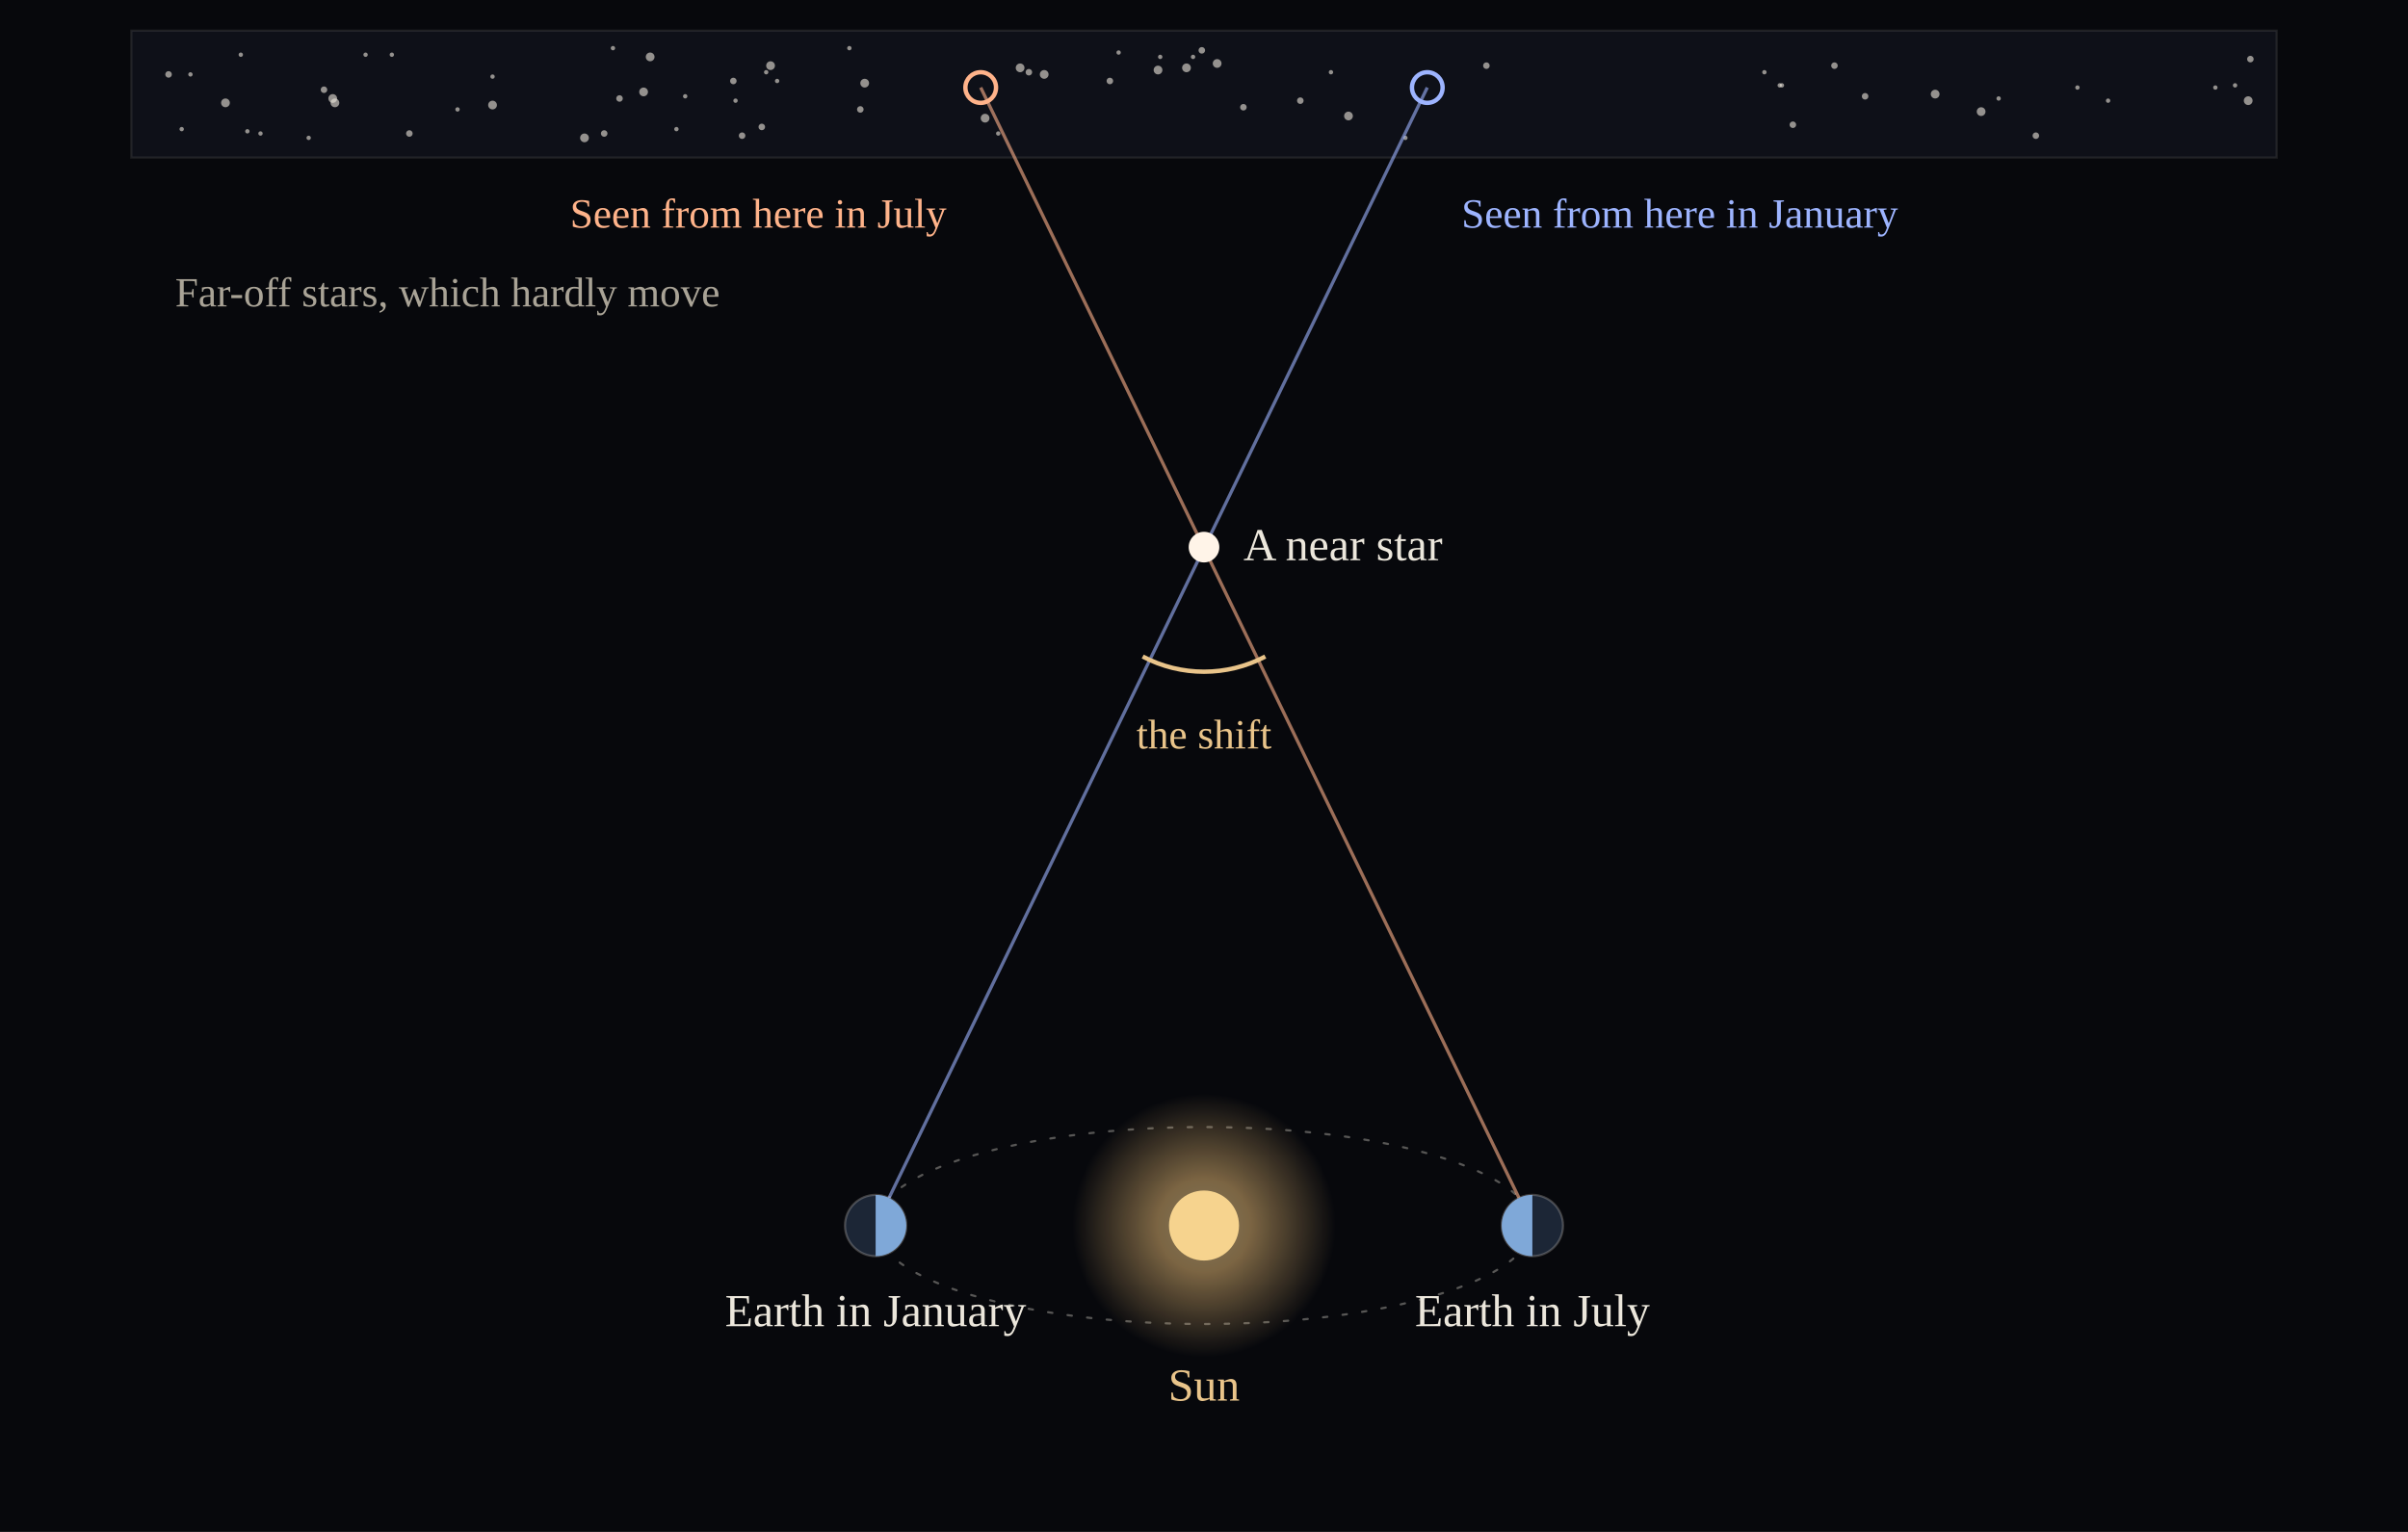
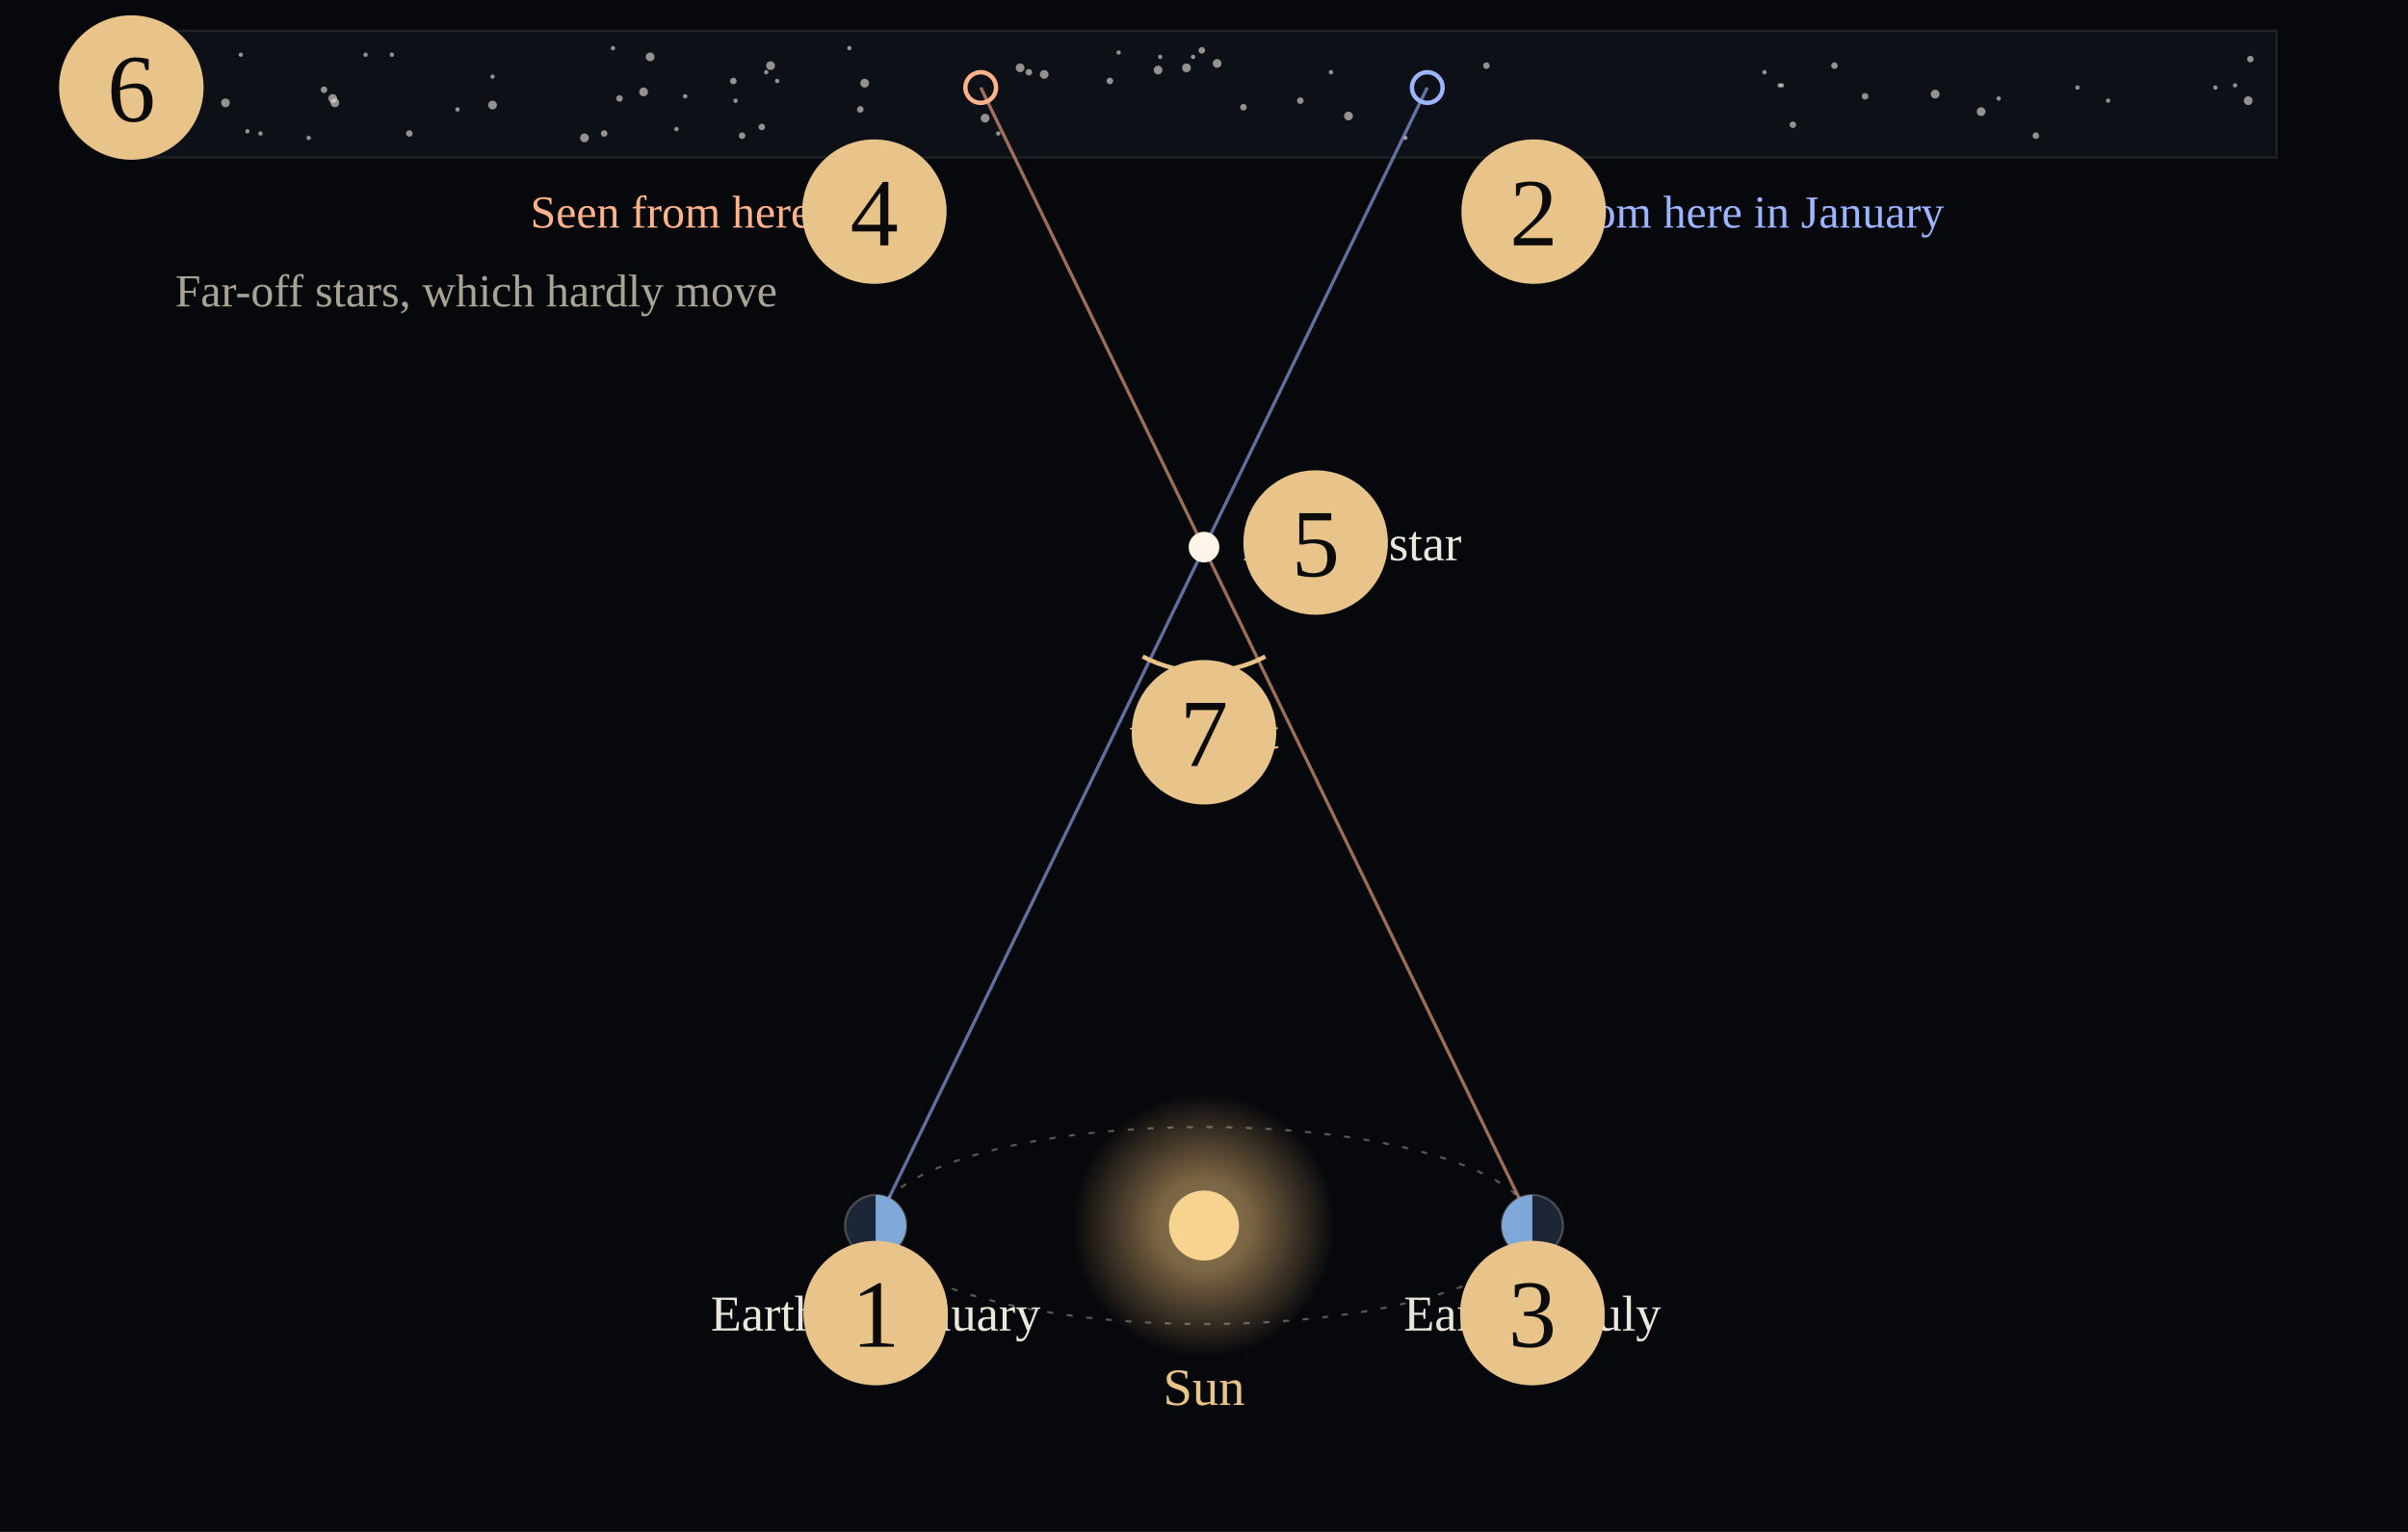
<svg xmlns="http://www.w3.org/2000/svg" viewBox="0 0 1100 700" width="1100" height="700">
  <rect width="1100" height="700" fill="#07080c" />
  <defs>
    <radialGradient id="glow">
      <stop offset="0" stop-color="#ffe2a8" />
      <stop offset=".35" stop-color="#f0c27a" />
      <stop offset="1" stop-color="#f0c27a" stop-opacity="0" />
    </radialGradient>
  </defs>
  <ellipse cx="550" cy="560" rx="150" ry="45" fill="none" stroke="#ece7dc" stroke-opacity=".35" stroke-dasharray="2 7" stroke-linecap="round" />
  <circle cx="550" cy="560" r="60" fill="url(#glow)" opacity=".5" />
  <circle cx="550" cy="560" r="16" fill="#f6d38e" />
-   <text x="550.0" y="640.0" font-size="21" fill="#e9c48a" text-anchor="middle">Sun</text>
+   <text class="lab" x="550.0" y="642.0" font-size="24" fill="#e9c48a" text-anchor="middle">Sun</text>
  <rect x="60" y="14" width="980" height="58" fill="#0e1018" stroke="#ece7dc" stroke-opacity=".1" />
  <circle cx="297" cy="26" r="2" fill="#ece7dc" fill-opacity=".6" />
  <circle cx="530" cy="26" r="1" fill="#ece7dc" fill-opacity=".6" />
  <circle cx="456" cy="61" r="1" fill="#ece7dc" fill-opacity=".6" />
  <circle cx="283" cy="45" r="1.5" fill="#ece7dc" fill-opacity=".6" />
  <circle cx="819" cy="57" r="1.5" fill="#ece7dc" fill-opacity=".6" />
  <circle cx="276" cy="61" r="1.5" fill="#ece7dc" fill-opacity=".6" />
  <circle cx="838" cy="30" r="1.5" fill="#ece7dc" fill-opacity=".6" />
  <circle cx="348" cy="58" r="1.5" fill="#ece7dc" fill-opacity=".6" />
  <circle cx="153" cy="47" r="2" fill="#ece7dc" fill-opacity=".6" />
  <circle cx="556" cy="29" r="2" fill="#ece7dc" fill-opacity=".6" />
  <circle cx="339" cy="62" r="1.5" fill="#ece7dc" fill-opacity=".6" />
  <circle cx="77" cy="34" r="1.5" fill="#ece7dc" fill-opacity=".6" />
  <circle cx="884" cy="43" r="2" fill="#ece7dc" fill-opacity=".6" />
  <circle cx="477" cy="34" r="2" fill="#ece7dc" fill-opacity=".6" />
  <circle cx="225" cy="35" r="1" fill="#ece7dc" fill-opacity=".6" />
  <circle cx="148" cy="41" r="1.5" fill="#ece7dc" fill-opacity=".6" />
  <circle cx="568" cy="49" r="1.5" fill="#ece7dc" fill-opacity=".6" />
  <circle cx="209" cy="50" r="1" fill="#ece7dc" fill-opacity=".6" />
  <circle cx="466" cy="31" r="2" fill="#ece7dc" fill-opacity=".6" />
  <circle cx="335" cy="37" r="1.5" fill="#ece7dc" fill-opacity=".6" />
  <circle cx="679" cy="30" r="1.5" fill="#ece7dc" fill-opacity=".6" />
  <circle cx="167" cy="25" r="1" fill="#ece7dc" fill-opacity=".6" />
  <circle cx="336" cy="46" r="1" fill="#ece7dc" fill-opacity=".6" />
  <circle cx="187" cy="61" r="1.5" fill="#ece7dc" fill-opacity=".6" />
  <circle cx="511" cy="24" r="1" fill="#ece7dc" fill-opacity=".6" />
  <circle cx="930" cy="62" r="1.5" fill="#ece7dc" fill-opacity=".6" />
  <circle cx="87" cy="34" r="1" fill="#ece7dc" fill-opacity=".6" />
  <circle cx="814" cy="39" r="1" fill="#ece7dc" fill-opacity=".6" />
  <circle cx="352" cy="30" r="2" fill="#ece7dc" fill-opacity=".6" />
  <circle cx="350" cy="33" r="1" fill="#ece7dc" fill-opacity=".6" />
  <circle cx="388" cy="22" r="1" fill="#ece7dc" fill-opacity=".6" />
  <circle cx="507" cy="37" r="1.5" fill="#ece7dc" fill-opacity=".6" />
  <circle cx="1027" cy="46" r="2" fill="#ece7dc" fill-opacity=".6" />
  <circle cx="1012" cy="40" r="1" fill="#ece7dc" fill-opacity=".6" />
  <circle cx="179" cy="25" r="1" fill="#ece7dc" fill-opacity=".6" />
  <circle cx="642" cy="63" r="1" fill="#ece7dc" fill-opacity=".6" />
  <circle cx="594" cy="46" r="1.5" fill="#ece7dc" fill-opacity=".6" />
  <circle cx="1028" cy="27" r="1.5" fill="#ece7dc" fill-opacity=".6" />
  <circle cx="813" cy="39" r="1" fill="#ece7dc" fill-opacity=".6" />
  <circle cx="529" cy="32" r="2" fill="#ece7dc" fill-opacity=".6" />
  <circle cx="542" cy="31" r="2" fill="#ece7dc" fill-opacity=".6" />
  <circle cx="309" cy="59" r="1" fill="#ece7dc" fill-opacity=".6" />
  <circle cx="549" cy="23" r="1.5" fill="#ece7dc" fill-opacity=".6" />
  <circle cx="313" cy="44" r="1" fill="#ece7dc" fill-opacity=".6" />
  <circle cx="470" cy="33" r="1.5" fill="#ece7dc" fill-opacity=".6" />
  <circle cx="119" cy="61" r="1" fill="#ece7dc" fill-opacity=".6" />
  <circle cx="1021" cy="39" r="1" fill="#ece7dc" fill-opacity=".6" />
  <circle cx="545" cy="26" r="1" fill="#ece7dc" fill-opacity=".6" />
  <circle cx="963" cy="46" r="1" fill="#ece7dc" fill-opacity=".6" />
  <circle cx="393" cy="50" r="1.5" fill="#ece7dc" fill-opacity=".6" />
  <circle cx="852" cy="44" r="1.5" fill="#ece7dc" fill-opacity=".6" />
  <circle cx="395" cy="38" r="2" fill="#ece7dc" fill-opacity=".6" />
  <circle cx="141" cy="63" r="1" fill="#ece7dc" fill-opacity=".6" />
  <circle cx="113" cy="60" r="1" fill="#ece7dc" fill-opacity=".6" />
  <circle cx="806" cy="33" r="1" fill="#ece7dc" fill-opacity=".6" />
  <circle cx="905" cy="51" r="2" fill="#ece7dc" fill-opacity=".6" />
  <circle cx="616" cy="53" r="2" fill="#ece7dc" fill-opacity=".6" />
  <circle cx="280" cy="22" r="1" fill="#ece7dc" fill-opacity=".6" />
  <circle cx="83" cy="59" r="1" fill="#ece7dc" fill-opacity=".6" />
  <circle cx="450" cy="54" r="2" fill="#ece7dc" fill-opacity=".6" />
  <circle cx="913" cy="45" r="1" fill="#ece7dc" fill-opacity=".6" />
  <circle cx="225" cy="48" r="2" fill="#ece7dc" fill-opacity=".6" />
  <circle cx="949" cy="40" r="1" fill="#ece7dc" fill-opacity=".6" />
  <circle cx="103" cy="47" r="2" fill="#ece7dc" fill-opacity=".6" />
  <circle cx="608" cy="33" r="1" fill="#ece7dc" fill-opacity=".6" />
  <circle cx="110" cy="25" r="1" fill="#ece7dc" fill-opacity=".6" />
  <circle cx="355" cy="37" r="1" fill="#ece7dc" fill-opacity=".6" />
  <circle cx="152" cy="45" r="2" fill="#ece7dc" fill-opacity=".6" />
  <circle cx="267" cy="63" r="2" fill="#ece7dc" fill-opacity=".6" />
  <circle cx="294" cy="42" r="2" fill="#ece7dc" fill-opacity=".6" />
  <line x1="400" y1="560" x2="652" y2="40" stroke="#9db4ff" stroke-opacity=".6" stroke-width="1.5" />
  <circle cx="652" cy="40" r="7" fill="none" stroke="#9db4ff" stroke-width="2" />
  <circle cx="400.0" cy="560.0" r="14.0" fill="#1c2636" stroke="#ece7dc" stroke-opacity=".25" />
  <path d="M400.0,546.0 A14.0,14.0 0 0 1 400.0,574.0 Z" fill="#7fa8d8" />
-   <text x="400.0" y="606.0" font-size="21" fill="#ece7dc" text-anchor="middle">Earth in January</text>
-   <text x="667.6" y="104.0" font-size="19" fill="#9db4ff" text-anchor="start">Seen from here in January</text>
+   <text class="lab" x="400.0" y="608.0" font-size="23" fill="#ece7dc" text-anchor="middle">Earth in January</text>
+   <g class="km" data-key="The Earth in January, on the left of the Sun">
+     <circle cx="400.0" cy="600.0" r="33.0" fill="#e9c48a" />
+     <text x="400.0" y="615.4" font-size="44" fill="#0b0b0c" text-anchor="middle">1</text>
+   </g>
+   <text class="lab" x="667.6" y="104.0" font-size="21" fill="#9db4ff" text-anchor="start">Seen from here in January</text>
+   <g class="km" data-key="Where the near star appears in January">
+     <circle cx="700.6" cy="96.7" r="33.0" fill="#e9c48a" />
+     <text x="700.6" y="112.1" font-size="44" fill="#0b0b0c" text-anchor="middle">2</text>
+   </g>
  <line x1="700" y1="560" x2="448" y2="40" stroke="#ffb38a" stroke-opacity=".6" stroke-width="1.5" />
  <circle cx="448" cy="40" r="7" fill="none" stroke="#ffb38a" stroke-width="2" />
  <circle cx="700.0" cy="560.0" r="14.0" fill="#1c2636" stroke="#ece7dc" stroke-opacity=".25" />
  <path d="M700.0,574.0 A14.0,14.0 0 0 1 700.0,546.0 Z" fill="#7fa8d8" />
-   <text x="700.0" y="606.0" font-size="21" fill="#ece7dc" text-anchor="middle">Earth in July</text>
-   <text x="432.4" y="104.0" font-size="19" fill="#ffb38a" text-anchor="end">Seen from here in July</text>
+   <text class="lab" x="700.0" y="608.0" font-size="23" fill="#ece7dc" text-anchor="middle">Earth in July</text>
+   <g class="km" data-key="The Earth in July, on the right of the Sun">
+     <circle cx="700.0" cy="600.0" r="33.0" fill="#e9c48a" />
+     <text x="700.0" y="615.4" font-size="44" fill="#0b0b0c" text-anchor="middle">3</text>
+   </g>
+   <text class="lab" x="432.4" y="104.0" font-size="21" fill="#ffb38a" text-anchor="end">Seen from here in July</text>
+   <g class="km" data-key="Where the near star appears in July">
+     <circle cx="399.4" cy="96.7" r="33.0" fill="#e9c48a" />
+     <text x="399.4" y="112.1" font-size="44" fill="#0b0b0c" text-anchor="middle">4</text>
+   </g>
  <circle cx="550" cy="250" r="7" fill="#fff4e8" />
-   <text x="568.0" y="256.0" font-size="21" fill="#ece7dc" text-anchor="start">A near star</text>
-   <text x="80.0" y="140.0" font-size="19" fill="#a9a396" text-anchor="start">Far-off stars, which hardly move</text>
+   <text class="lab" x="568.0" y="256.0" font-size="23" fill="#ece7dc" text-anchor="start">A near star</text>
+   <g class="km" data-key="A near star">
+     <circle cx="601.0" cy="247.9" r="33.0" fill="#e9c48a" />
+     <text x="601.0" y="263.3" font-size="44" fill="#0b0b0c" text-anchor="middle">5</text>
+   </g>
+   <text class="lab" x="80.0" y="140.0" font-size="21" fill="#a9a396" text-anchor="start">Far-off stars, which hardly move</text>
+   <g class="km" data-key="Far-off stars, which hardly move">
+     <circle cx="60.0" cy="40.0" r="33.0" fill="#e9c48a" />
+     <text x="60.0" y="55.4" font-size="44" fill="#0b0b0c" text-anchor="middle">6</text>
+   </g>
  <path d="M522,300 A60,60 0 0 0 578,300" fill="none" stroke="#e9c48a" stroke-width="2" />
-   <text x="550.0" y="342.0" font-size="19" fill="#e9c48a" text-anchor="middle">the shift</text>
+   <text class="lab" x="550.0" y="342.0" font-size="21" fill="#e9c48a" text-anchor="middle">the shift</text>
+   <g class="km" data-key="The shift: the angle between the two sight lines">
+     <circle cx="550.0" cy="334.6" r="33.0" fill="#e9c48a" />
+     <text x="550.0" y="350.0" font-size="44" fill="#0b0b0c" text-anchor="middle">7</text>
+   </g>
</svg>
